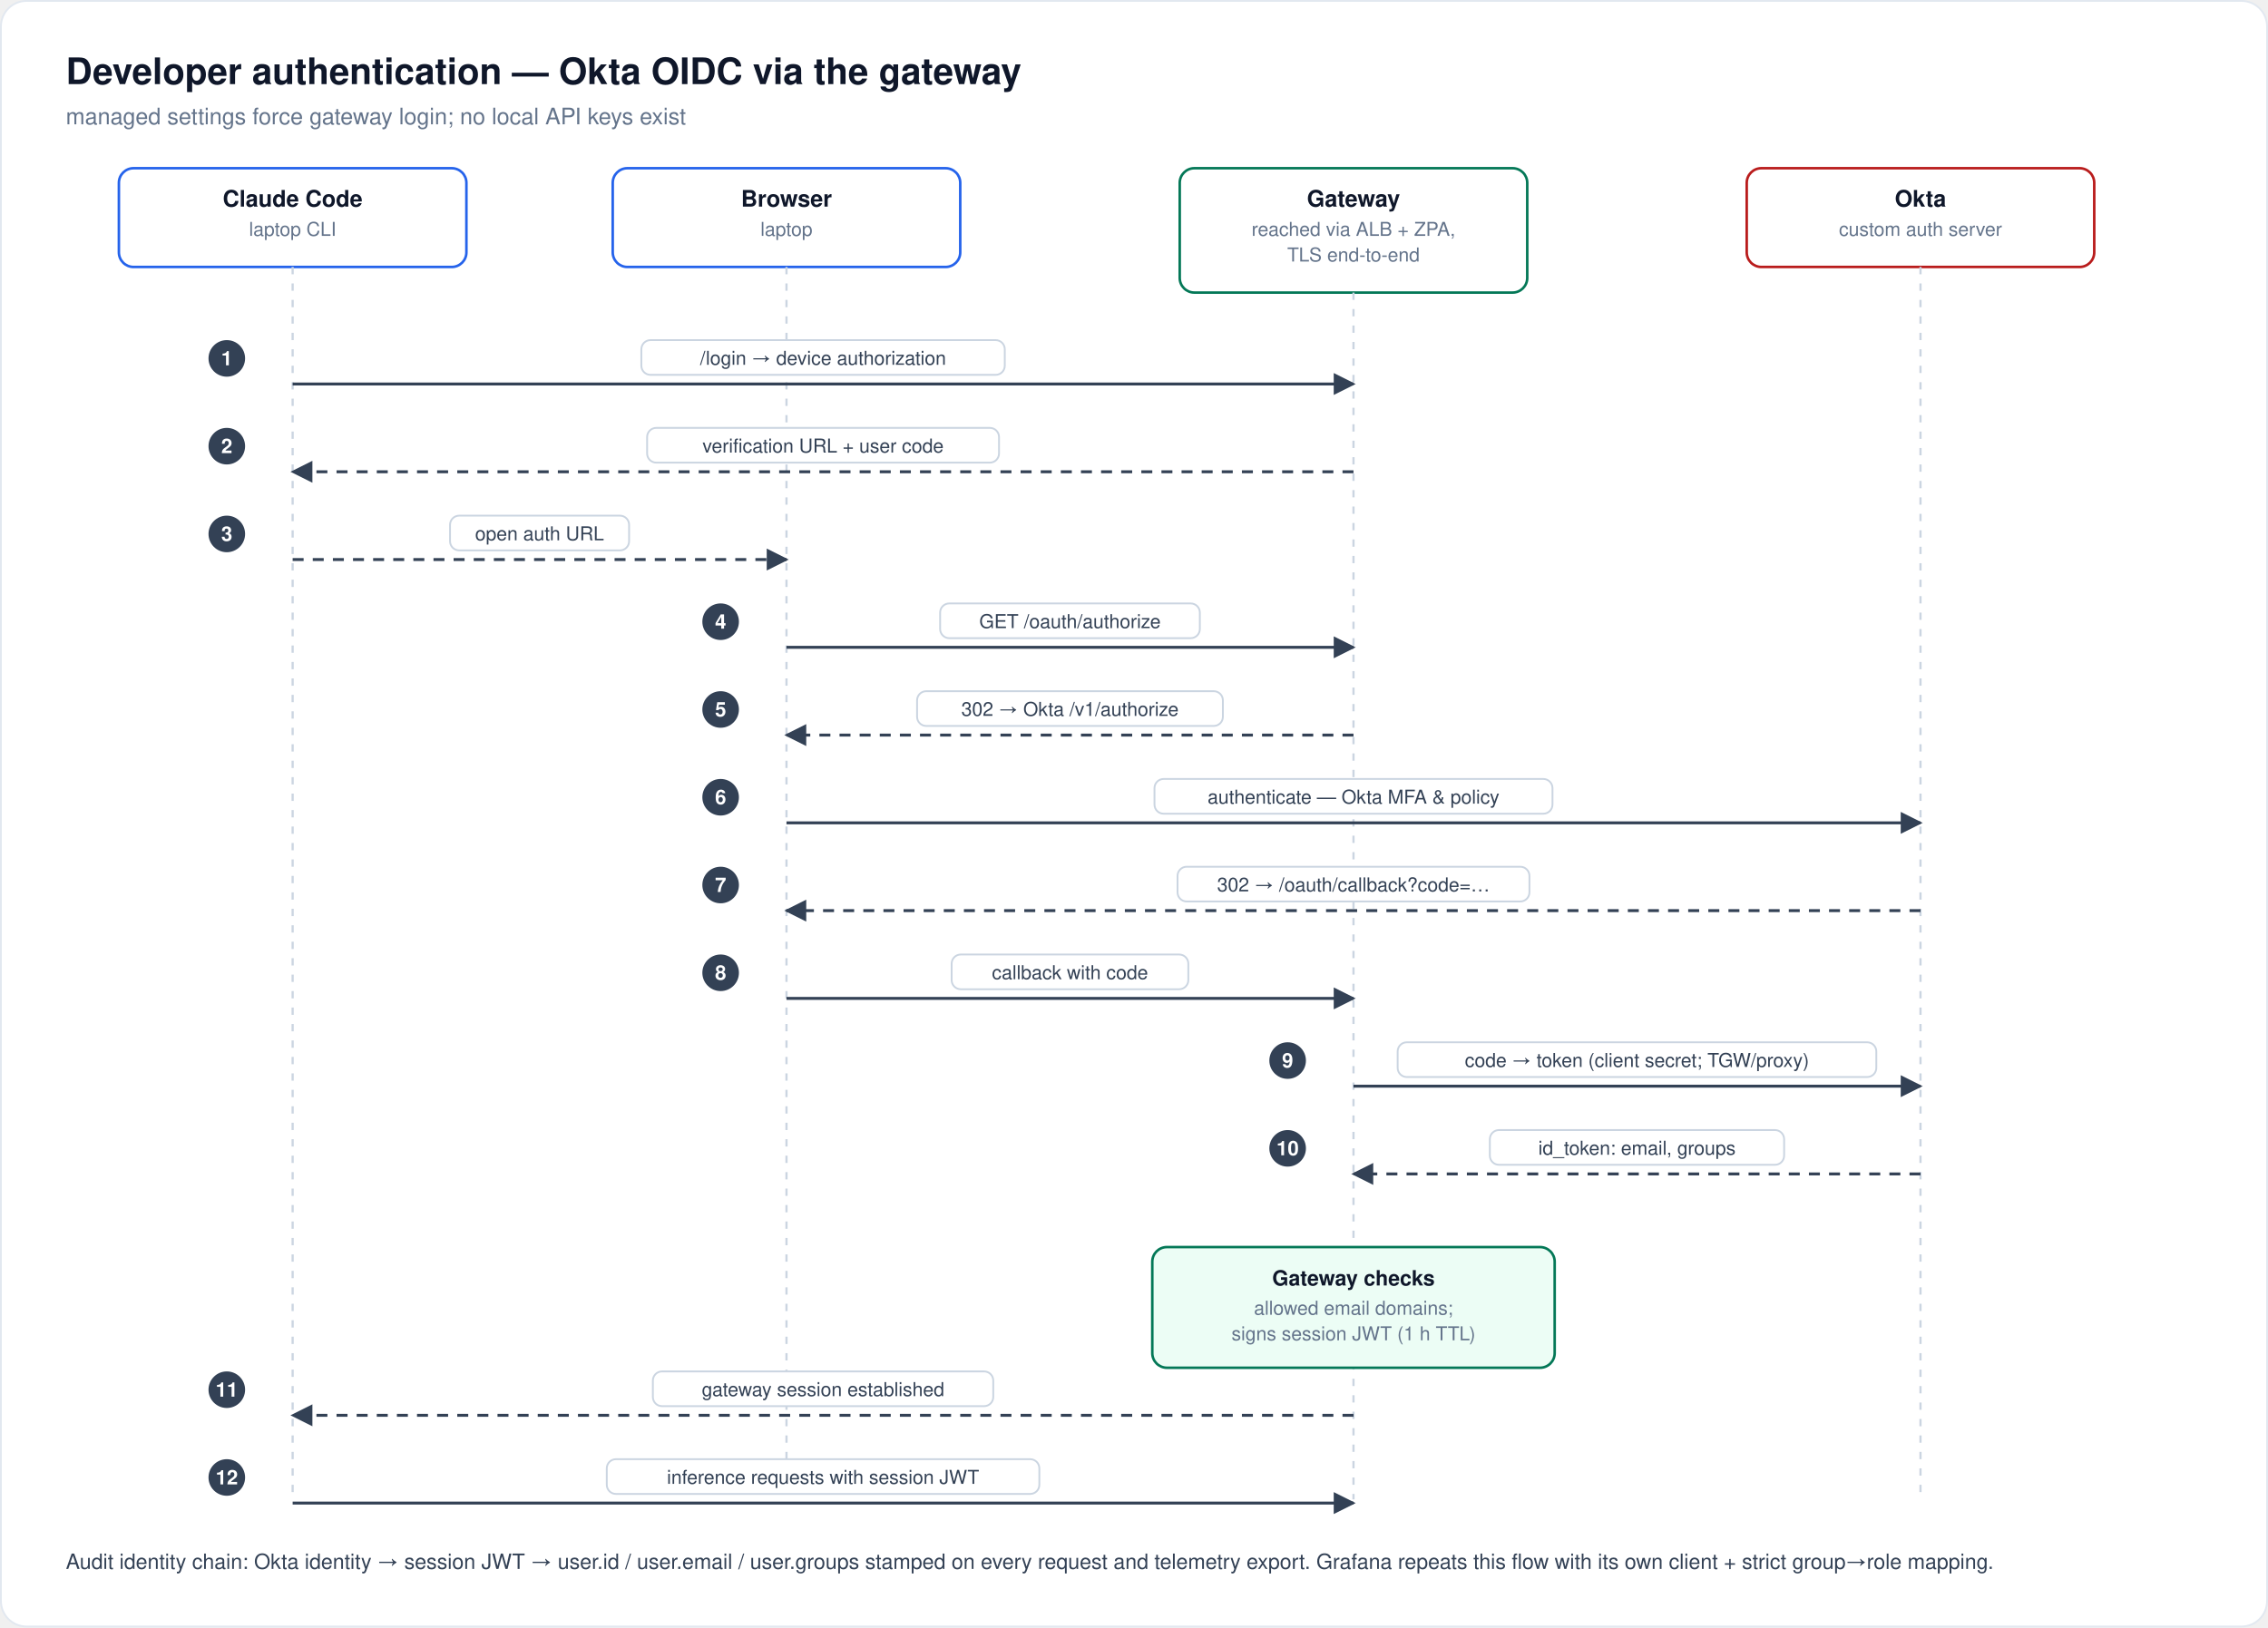
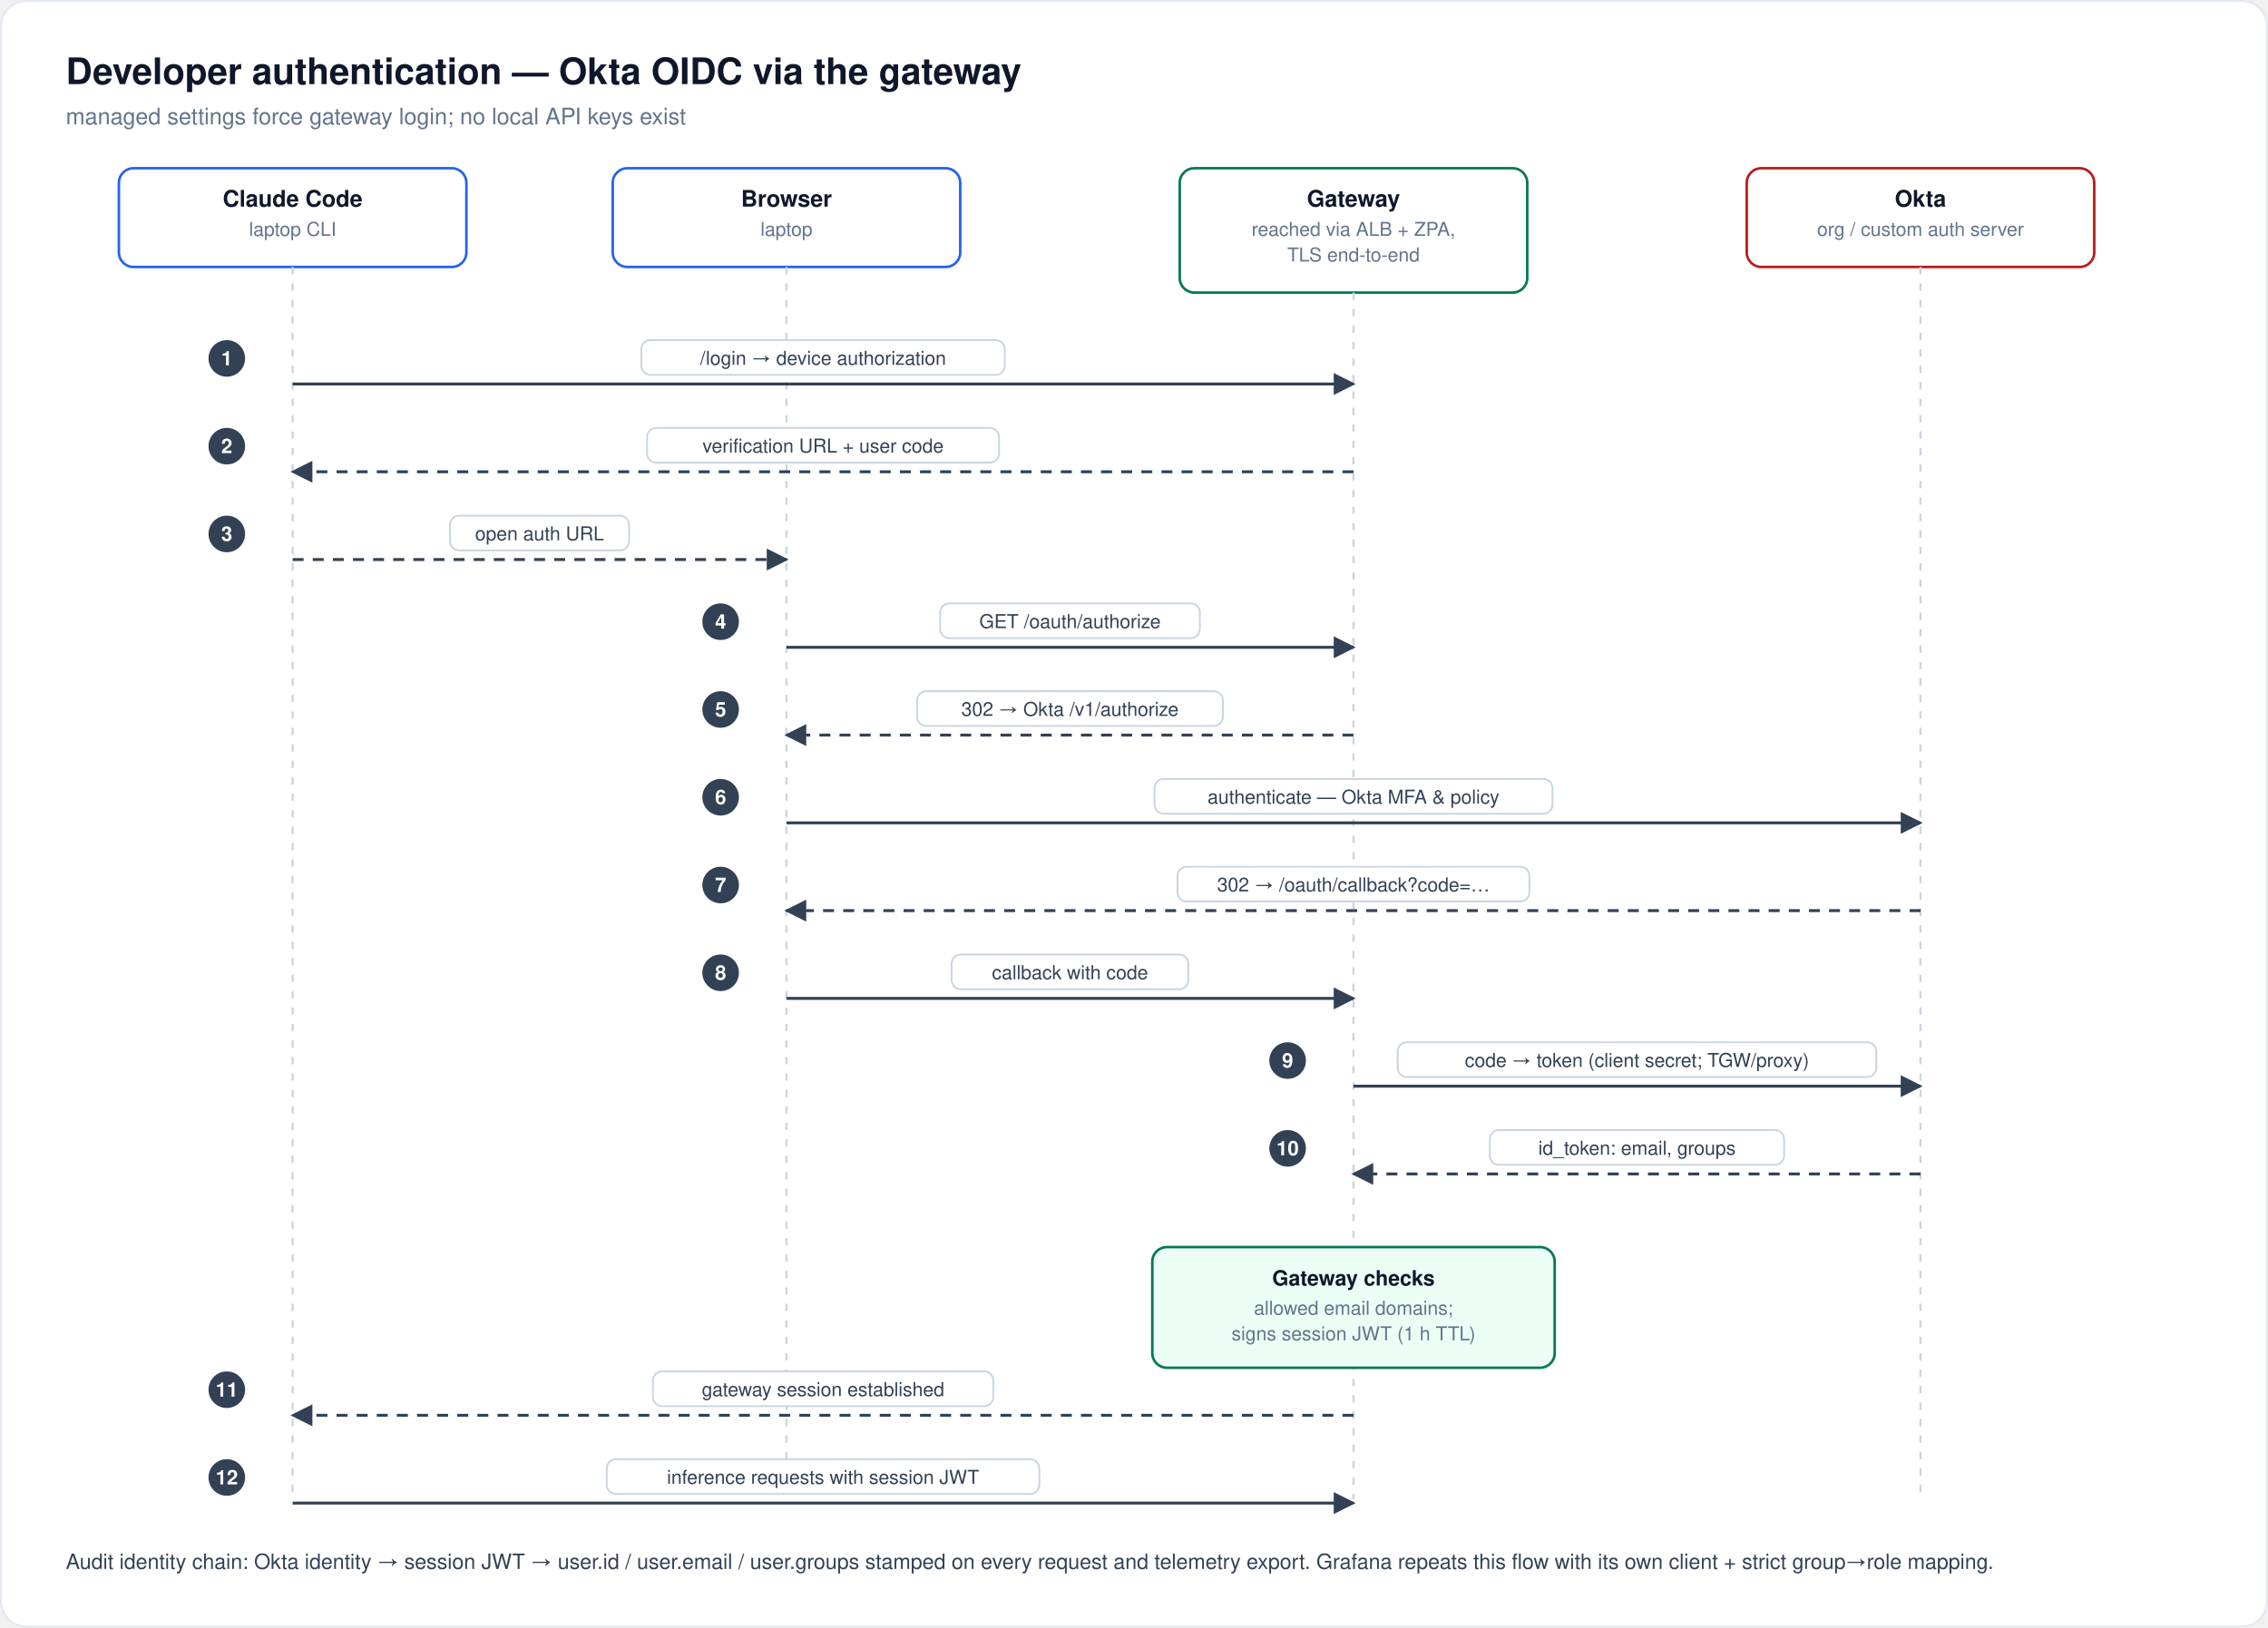
<svg xmlns="http://www.w3.org/2000/svg" width="1240" height="890" viewBox="0 0 1240 890">
  <defs>
    <marker id="arr" viewBox="0 0 10 10" refX="9" refY="5" markerWidth="7.5" markerHeight="7.5" orient="auto-start-reverse">
      <path d="M 0 0 L 10 5 L 0 10 z" fill="#334155" />
    </marker>
  </defs>
  <rect x="0.5" y="0.5" width="1239" height="889" rx="14" fill="#FFFFFF" stroke="#E2E8F0" />
  <text x="36" y="46" font-family="Helvetica, Arial, sans-serif" font-size="20" fill="#0F172A" font-weight="bold" text-anchor="start">Developer authentication — Okta OIDC via the gateway</text>
  <text x="36" y="68" font-family="Helvetica, Arial, sans-serif" font-size="12.5" fill="#64748B" font-weight="normal" text-anchor="start">managed settings force gateway login; no local API keys exist</text>
  <rect x="65" y="92" width="190" height="54" rx="8" fill="#FFFFFF" stroke="#2563EB" stroke-width="1.4" />
  <text x="160.0" y="113" font-family="Helvetica, Arial, sans-serif" font-size="12.5" fill="#0F172A" font-weight="bold" text-anchor="middle">Claude Code</text>
  <text x="160.0" y="129" font-family="Helvetica, Arial, sans-serif" font-size="10.5" fill="#64748B" font-weight="normal" text-anchor="middle">laptop CLI</text>
  <path d="M160 146 V 820" stroke="#CBD5E1" stroke-width="1.2" stroke-dasharray="4 5" fill="none" />
  <rect x="335" y="92" width="190" height="54" rx="8" fill="#FFFFFF" stroke="#2563EB" stroke-width="1.4" />
  <text x="430.0" y="113" font-family="Helvetica, Arial, sans-serif" font-size="12.5" fill="#0F172A" font-weight="bold" text-anchor="middle">Browser</text>
  <text x="430.0" y="129" font-family="Helvetica, Arial, sans-serif" font-size="10.5" fill="#64748B" font-weight="normal" text-anchor="middle">laptop</text>
  <path d="M430 146 V 820" stroke="#CBD5E1" stroke-width="1.2" stroke-dasharray="4 5" fill="none" />
  <rect x="645" y="92" width="190" height="68" rx="8" fill="#FFFFFF" stroke="#047857" stroke-width="1.4" />
  <text x="740.0" y="113" font-family="Helvetica, Arial, sans-serif" font-size="12.5" fill="#0F172A" font-weight="bold" text-anchor="middle">Gateway</text>
  <text x="740.0" y="129" font-family="Helvetica, Arial, sans-serif" font-size="10.5" fill="#64748B" font-weight="normal" text-anchor="middle">reached via ALB + ZPA,</text>
  <text x="740.0" y="143" font-family="Helvetica, Arial, sans-serif" font-size="10.5" fill="#64748B" font-weight="normal" text-anchor="middle">TLS end-to-end</text>
  <path d="M740 160 V 820" stroke="#CBD5E1" stroke-width="1.2" stroke-dasharray="4 5" fill="none" />
  <rect x="955" y="92" width="190" height="54" rx="8" fill="#FFFFFF" stroke="#B91C1C" stroke-width="1.4" />
  <text x="1050.0" y="113" font-family="Helvetica, Arial, sans-serif" font-size="12.5" fill="#0F172A" font-weight="bold" text-anchor="middle">Okta</text>
-   <text x="1050.0" y="129" font-family="Helvetica, Arial, sans-serif" font-size="10.5" fill="#64748B" font-weight="normal" text-anchor="middle">custom auth server</text>
+   <text x="1050.0" y="129" font-family="Helvetica, Arial, sans-serif" font-size="10.5" fill="#64748B" font-weight="normal" text-anchor="middle">org / custom auth server</text>
  <path d="M1050 146 V 820" stroke="#CBD5E1" stroke-width="1.2" stroke-dasharray="4 5" fill="none" />
  <path d="M160 210 L740 210" fill="none" stroke="#334155" stroke-width="1.6" marker-end="url(#arr)" />
  <circle cx="124" cy="196" r="10" fill="#334155" />
  <text x="124" y="199.8" font-family="Helvetica, Arial, sans-serif" font-size="11" fill="#FFFFFF" font-weight="bold" text-anchor="middle">1</text>
  <rect x="350.65" y="186" width="198.7" height="19" rx="5" fill="#FFFFFF" stroke="#CBD5E1" />
  <text x="450.0" y="199.5" font-family="Helvetica, Arial, sans-serif" font-size="10.5" fill="#334155" font-weight="normal" text-anchor="middle">/login → device authorization</text>
  <path d="M740 258 L160 258" fill="none" stroke="#334155" stroke-width="1.6" stroke-dasharray="6 5" marker-end="url(#arr)" />
  <circle cx="124" cy="244" r="10" fill="#334155" />
  <text x="124" y="247.8" font-family="Helvetica, Arial, sans-serif" font-size="11" fill="#FFFFFF" font-weight="bold" text-anchor="middle">2</text>
  <rect x="353.8" y="234" width="192.4" height="19" rx="5" fill="#FFFFFF" stroke="#CBD5E1" />
  <text x="450.0" y="247.5" font-family="Helvetica, Arial, sans-serif" font-size="10.5" fill="#334155" font-weight="normal" text-anchor="middle">verification URL + user code</text>
  <path d="M160 306 L430 306" fill="none" stroke="#334155" stroke-width="1.6" stroke-dasharray="6 5" marker-end="url(#arr)" />
  <circle cx="124" cy="292" r="10" fill="#334155" />
  <text x="124" y="295.8" font-family="Helvetica, Arial, sans-serif" font-size="11" fill="#FFFFFF" font-weight="bold" text-anchor="middle">3</text>
  <rect x="246.05" y="282" width="97.9" height="19" rx="5" fill="#FFFFFF" stroke="#CBD5E1" />
  <text x="295.0" y="295.5" font-family="Helvetica, Arial, sans-serif" font-size="10.5" fill="#334155" font-weight="normal" text-anchor="middle">open auth URL</text>
  <path d="M430 354 L740 354" fill="none" stroke="#334155" stroke-width="1.6" marker-end="url(#arr)" />
  <circle cx="394" cy="340" r="10" fill="#334155" />
  <text x="394" y="343.8" font-family="Helvetica, Arial, sans-serif" font-size="11" fill="#FFFFFF" font-weight="bold" text-anchor="middle">4</text>
  <rect x="514.0" y="330" width="142.0" height="19" rx="5" fill="#FFFFFF" stroke="#CBD5E1" />
  <text x="585.0" y="343.5" font-family="Helvetica, Arial, sans-serif" font-size="10.5" fill="#334155" font-weight="normal" text-anchor="middle">GET /oauth/authorize</text>
  <path d="M740 402 L430 402" fill="none" stroke="#334155" stroke-width="1.6" stroke-dasharray="6 5" marker-end="url(#arr)" />
  <circle cx="394" cy="388" r="10" fill="#334155" />
  <text x="394" y="391.8" font-family="Helvetica, Arial, sans-serif" font-size="11" fill="#FFFFFF" font-weight="bold" text-anchor="middle">5</text>
  <rect x="501.4" y="378" width="167.2" height="19" rx="5" fill="#FFFFFF" stroke="#CBD5E1" />
  <text x="585.0" y="391.5" font-family="Helvetica, Arial, sans-serif" font-size="10.5" fill="#334155" font-weight="normal" text-anchor="middle">302 → Okta /v1/authorize</text>
  <path d="M430 450 L1050 450" fill="none" stroke="#334155" stroke-width="1.6" marker-end="url(#arr)" />
  <circle cx="394" cy="436" r="10" fill="#334155" />
  <text x="394" y="439.8" font-family="Helvetica, Arial, sans-serif" font-size="11" fill="#FFFFFF" font-weight="bold" text-anchor="middle">6</text>
  <rect x="631.2" y="426" width="217.6" height="19" rx="5" fill="#FFFFFF" stroke="#CBD5E1" />
  <text x="740.0" y="439.5" font-family="Helvetica, Arial, sans-serif" font-size="10.5" fill="#334155" font-weight="normal" text-anchor="middle">authenticate — Okta MFA &amp; policy</text>
  <path d="M1050 498 L430 498" fill="none" stroke="#334155" stroke-width="1.6" stroke-dasharray="6 5" marker-end="url(#arr)" />
  <circle cx="394" cy="484" r="10" fill="#334155" />
  <text x="394" y="487.8" font-family="Helvetica, Arial, sans-serif" font-size="11" fill="#FFFFFF" font-weight="bold" text-anchor="middle">7</text>
  <rect x="643.8" y="474" width="192.4" height="19" rx="5" fill="#FFFFFF" stroke="#CBD5E1" />
  <text x="740.0" y="487.5" font-family="Helvetica, Arial, sans-serif" font-size="10.5" fill="#334155" font-weight="normal" text-anchor="middle">302 → /oauth/callback?code=…</text>
  <path d="M430 546 L740 546" fill="none" stroke="#334155" stroke-width="1.6" marker-end="url(#arr)" />
  <circle cx="394" cy="532" r="10" fill="#334155" />
  <text x="394" y="535.8" font-family="Helvetica, Arial, sans-serif" font-size="11" fill="#FFFFFF" font-weight="bold" text-anchor="middle">8</text>
  <rect x="520.3" y="522" width="129.4" height="19" rx="5" fill="#FFFFFF" stroke="#CBD5E1" />
  <text x="585.0" y="535.5" font-family="Helvetica, Arial, sans-serif" font-size="10.5" fill="#334155" font-weight="normal" text-anchor="middle">callback with code</text>
  <path d="M740 594 L1050 594" fill="none" stroke="#334155" stroke-width="1.6" marker-end="url(#arr)" />
  <circle cx="704" cy="580" r="10" fill="#334155" />
  <text x="704" y="583.8" font-family="Helvetica, Arial, sans-serif" font-size="11" fill="#FFFFFF" font-weight="bold" text-anchor="middle">9</text>
  <rect x="764.15" y="570" width="261.7" height="19" rx="5" fill="#FFFFFF" stroke="#CBD5E1" />
  <text x="895.0" y="583.5" font-family="Helvetica, Arial, sans-serif" font-size="10.5" fill="#334155" font-weight="normal" text-anchor="middle">code → token (client secret; TGW/proxy)</text>
  <path d="M1050 642 L740 642" fill="none" stroke="#334155" stroke-width="1.6" stroke-dasharray="6 5" marker-end="url(#arr)" />
  <circle cx="704" cy="628" r="10" fill="#334155" />
  <text x="704" y="631.8" font-family="Helvetica, Arial, sans-serif" font-size="11" fill="#FFFFFF" font-weight="bold" text-anchor="middle">10</text>
  <rect x="814.55" y="618" width="160.9" height="19" rx="5" fill="#FFFFFF" stroke="#CBD5E1" />
  <text x="895.0" y="631.5" font-family="Helvetica, Arial, sans-serif" font-size="10.5" fill="#334155" font-weight="normal" text-anchor="middle">id_token: email, groups</text>
  <rect x="630" y="682" width="220" height="66" rx="8" fill="#ECFDF5" stroke="#047857" stroke-width="1.4" />
  <text x="740.0" y="703" font-family="Helvetica, Arial, sans-serif" font-size="11.5" fill="#0F172A" font-weight="bold" text-anchor="middle">Gateway checks</text>
  <text x="740.0" y="719" font-family="Helvetica, Arial, sans-serif" font-size="10.5" fill="#64748B" font-weight="normal" text-anchor="middle">allowed email domains;</text>
  <text x="740.0" y="733" font-family="Helvetica, Arial, sans-serif" font-size="10.5" fill="#64748B" font-weight="normal" text-anchor="middle">signs session JWT (1 h TTL)</text>
  <path d="M740 774 L160 774" fill="none" stroke="#334155" stroke-width="1.6" stroke-dasharray="6 5" marker-end="url(#arr)" />
  <circle cx="124" cy="760" r="10" fill="#334155" />
  <text x="124" y="763.8" font-family="Helvetica, Arial, sans-serif" font-size="11" fill="#FFFFFF" font-weight="bold" text-anchor="middle">11</text>
  <rect x="356.95" y="750" width="186.1" height="19" rx="5" fill="#FFFFFF" stroke="#CBD5E1" />
  <text x="450.0" y="763.5" font-family="Helvetica, Arial, sans-serif" font-size="10.5" fill="#334155" font-weight="normal" text-anchor="middle">gateway session established</text>
  <path d="M160 822 L740 822" fill="none" stroke="#334155" stroke-width="1.6" marker-end="url(#arr)" />
  <circle cx="124" cy="808" r="10" fill="#334155" />
  <text x="124" y="811.8" font-family="Helvetica, Arial, sans-serif" font-size="11" fill="#FFFFFF" font-weight="bold" text-anchor="middle">12</text>
  <rect x="331.75" y="798" width="236.5" height="19" rx="5" fill="#FFFFFF" stroke="#CBD5E1" />
  <text x="450.0" y="811.5" font-family="Helvetica, Arial, sans-serif" font-size="10.5" fill="#334155" font-weight="normal" text-anchor="middle">inference requests with session JWT</text>
  <text x="36" y="858" font-family="Helvetica, Arial, sans-serif" font-size="11.5" fill="#334155" font-weight="normal" text-anchor="start">Audit identity chain: Okta identity → session JWT → user.id / user.email / user.groups stamped on every request and telemetry export. Grafana repeats this flow with its own client + strict group→role mapping.</text>
</svg>
